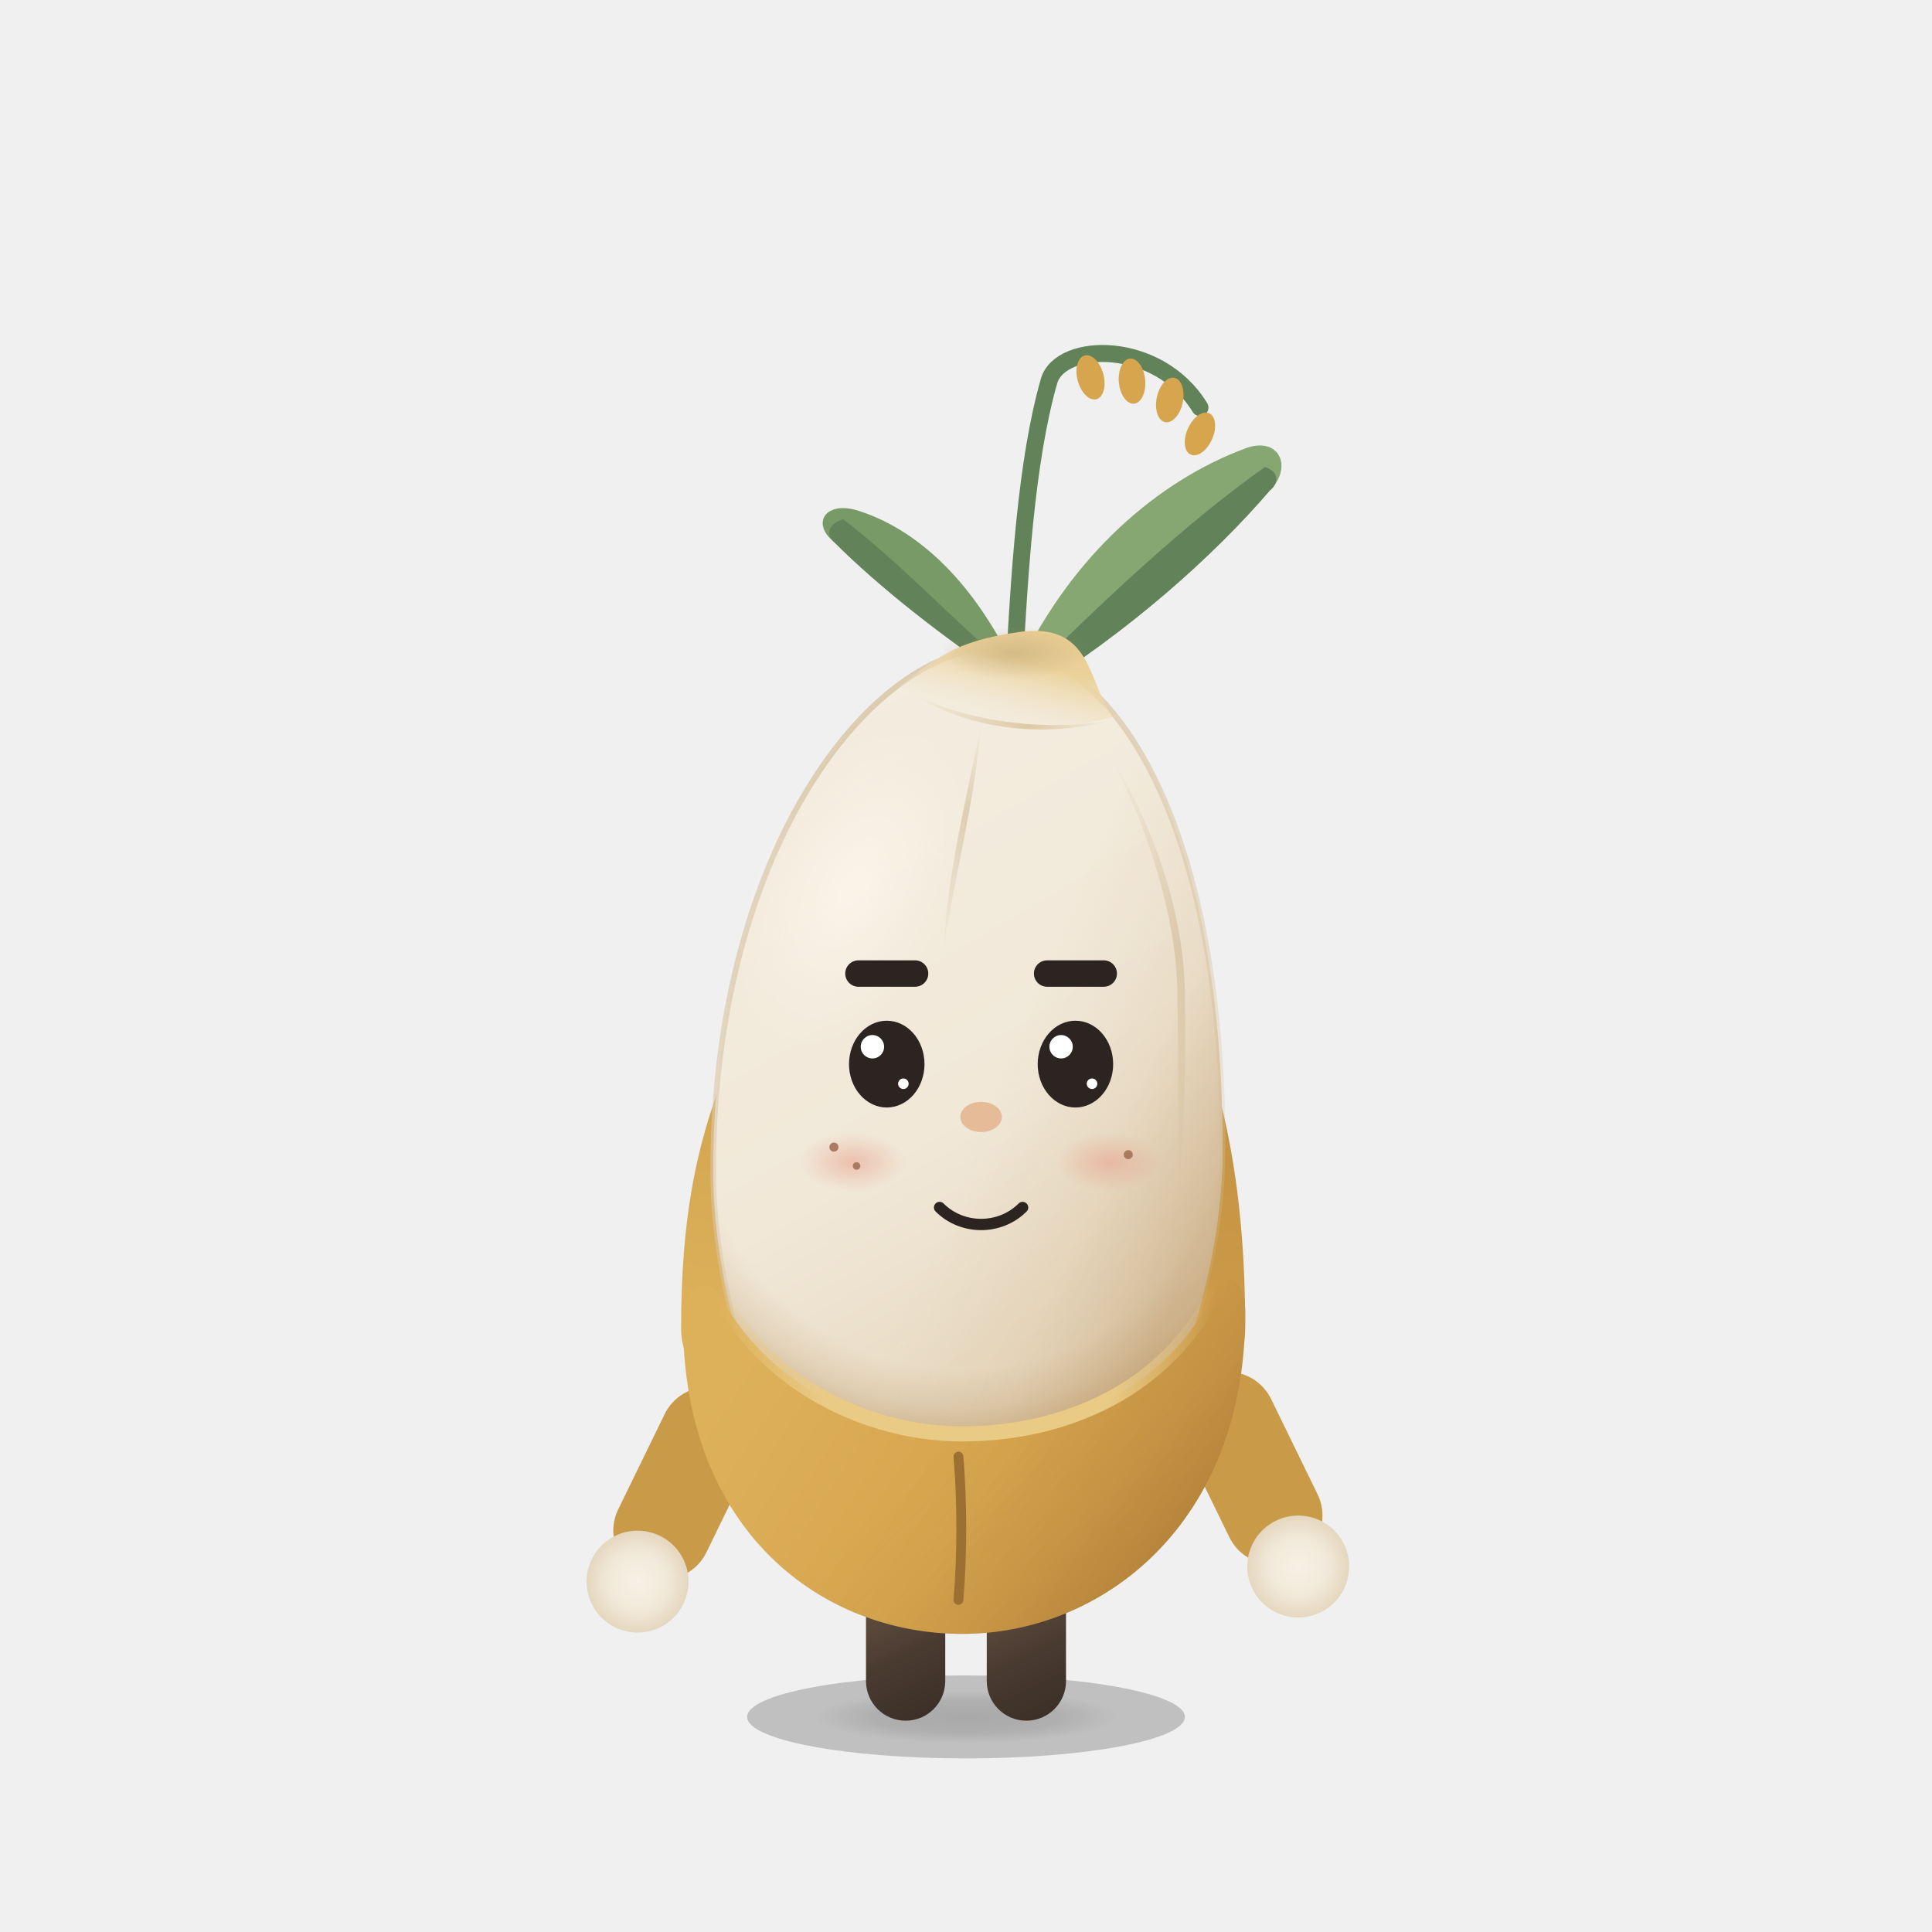
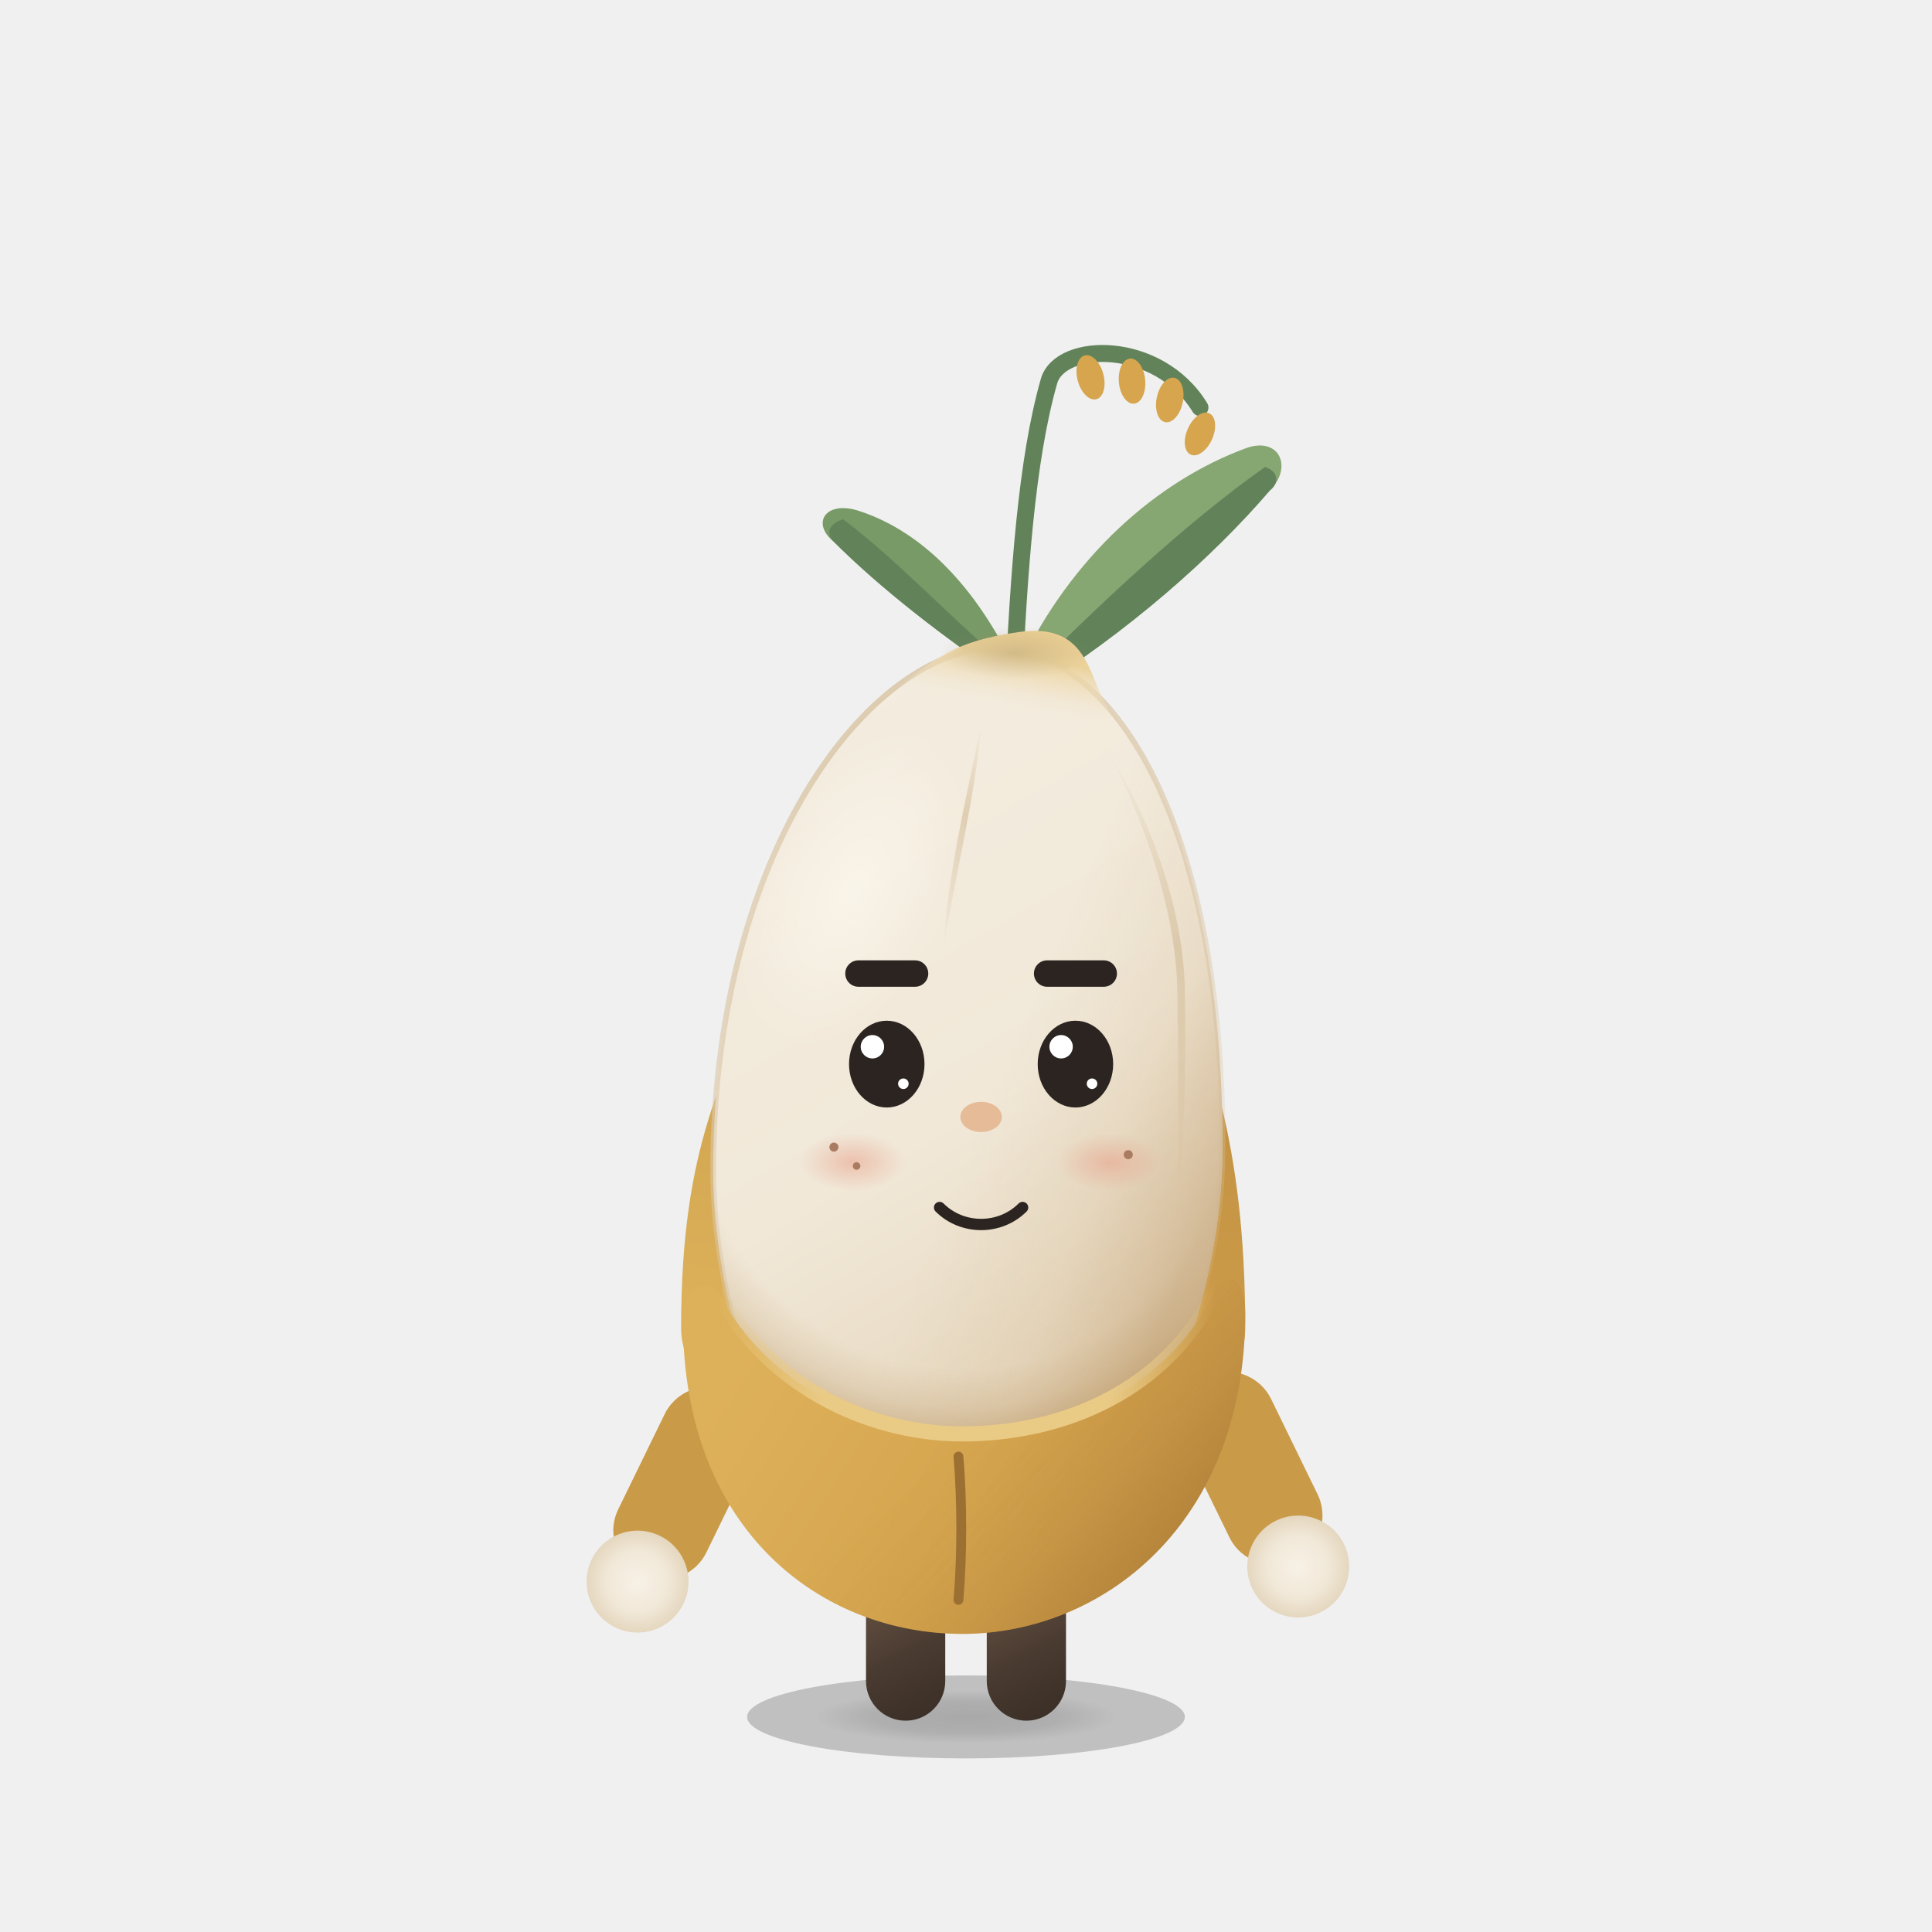
<svg xmlns="http://www.w3.org/2000/svg" viewBox="0 0 512 512" width="512" height="512" role="img" aria-label="น้องหอมทอง มาสคอต AMC">
  <defs>
    <linearGradient id="ht-grain" x1="-60" y1="-240" x2="68" y2="-20" gradientUnits="userSpaceOnUse">
      <stop offset="0" stop-color="#F4EDE0" />
      <stop offset=".5" stop-color="#F1E8D8" />
      <stop offset=".82" stop-color="#E6D7BE" />
      <stop offset="1" stop-color="#DCC9AC" />
    </linearGradient>
    <linearGradient id="ht-rim" x1="-70" y1="-235" x2="40" y2="-40" gradientUnits="userSpaceOnUse">
      <stop offset="0" stop-color="#D6C2A0" stop-opacity=".85" />
      <stop offset=".45" stop-color="#DCC9AC" stop-opacity=".6" />
      <stop offset="1" stop-color="#DCC9AC" stop-opacity="0" />
    </linearGradient>
    <linearGradient id="ht-head-shade" x1="8" y1="-135" x2="68" y2="-110" gradientUnits="userSpaceOnUse">
      <stop offset="0" stop-color="#CDB38A" stop-opacity="0" />
      <stop offset=".55" stop-color="#C9A97C" stop-opacity=".18" />
      <stop offset="1" stop-color="#BE9A6A" stop-opacity=".5" />
    </linearGradient>
    <radialGradient id="ht-head-ao" cx="-1" cy="-130" r="92" gradientUnits="userSpaceOnUse">
      <stop offset=".77" stop-color="#B8935F" stop-opacity="0" />
      <stop offset=".88" stop-color="#B8935F" stop-opacity=".2" />
      <stop offset="1" stop-color="#B8935F" stop-opacity=".6" />
    </radialGradient>
    <linearGradient id="ht-groove-a" x1="4" y1="-230" x2="-6" y2="-170" gradientUnits="userSpaceOnUse">
      <stop offset="0" stop-color="#C9AE84" stop-opacity="0" />
      <stop offset=".4" stop-color="#C9AE84" stop-opacity=".5" />
      <stop offset="1" stop-color="#C9AE84" stop-opacity="0" />
    </linearGradient>
    <linearGradient id="ht-groove-b" x1="38" y1="-222" x2="56" y2="-105" gradientUnits="userSpaceOnUse">
      <stop offset="0" stop-color="#C9AE84" stop-opacity="0" />
      <stop offset=".45" stop-color="#C9AE84" stop-opacity=".45" />
      <stop offset="1" stop-color="#C9AE84" stop-opacity="0" />
    </linearGradient>
-     <linearGradient id="ht-germ" x1="14" y1="-254" x2="8" y2="-230" gradientUnits="userSpaceOnUse">
+     <linearGradient id="ht-germ" x1="14" y1="-254" x2="10.5" y2="-234" gradientUnits="userSpaceOnUse">
      <stop offset="0" stop-color="#EBCF94" />
      <stop offset=".28" stop-color="#EBD29A" />
      <stop offset=".62" stop-color="#EFDDB8" stop-opacity=".565" />
      <stop offset="1" stop-color="#F1E8D8" stop-opacity="0" />
-     </linearGradient>
-     <linearGradient id="ht-germ-fold" x1="-14" y1="-238" x2="38" y2="-231" gradientUnits="userSpaceOnUse">
-       <stop offset="0" stop-color="#C9A972" stop-opacity="0" />
-       <stop offset=".6" stop-color="#C9A972" stop-opacity=".5" />
-       <stop offset="1" stop-color="#C9A972" stop-opacity="0" />
    </linearGradient>
    <radialGradient id="ht-sheen">
      <stop offset="0" stop-color="#FFFCF4" stop-opacity=".55" />
      <stop offset=".45" stop-color="#FFFCF4" stop-opacity=".3" />
      <stop offset="1" stop-color="#FFFCF4" stop-opacity="0" />
    </radialGradient>
    <radialGradient id="ht-sprout-ao">
      <stop offset="0" stop-color="#9C8660" stop-opacity=".3" />
      <stop offset=".55" stop-color="#9C8660" stop-opacity=".133" />
      <stop offset="1" stop-color="#9C8660" stop-opacity="0" />
    </radialGradient>
    <linearGradient id="ht-husk" x1="-56" y1="-70" x2="68" y2="10" gradientUnits="userSpaceOnUse">
      <stop offset="0" stop-color="#DDB15A" />
      <stop offset=".5" stop-color="#D6A54E" />
      <stop offset=".82" stop-color="#C49244" />
      <stop offset="1" stop-color="#B4833C" />
    </linearGradient>
    <linearGradient id="ht-husk-shade" x1="5" y1="-55" x2="66" y2="5" gradientUnits="userSpaceOnUse">
      <stop offset="0" stop-color="#A0722F" stop-opacity="0" />
      <stop offset=".5" stop-color="#A0722F" stop-opacity=".15" />
      <stop offset="1" stop-color="#A0722F" stop-opacity=".6" />
    </linearGradient>
    <linearGradient id="ht-lip" x1="-66" y1="-60" x2="66" y2="-60" gradientUnits="userSpaceOnUse">
      <stop offset="0" stop-color="#EACB86" stop-opacity="0" />
      <stop offset=".22" stop-color="#EACB86" />
      <stop offset=".78" stop-color="#EACB86" />
      <stop offset="1" stop-color="#EACB86" stop-opacity="0" />
    </linearGradient>
    <linearGradient id="ht-flap-l" x1="-66" y1="-70" x2="-54" y2="-150" gradientUnits="userSpaceOnUse">
      <stop offset="0" stop-color="#DDB15A" />
      <stop offset="1" stop-color="#D0A24E" />
    </linearGradient>
    <linearGradient id="ht-flap-r" x1="64" y1="-70" x2="54" y2="-158" gradientUnits="userSpaceOnUse">
      <stop offset="0" stop-color="#CC9B49" />
      <stop offset="1" stop-color="#BE8E40" />
    </linearGradient>
    <linearGradient id="ht-leg" x1="-10" y1="-20" x2="10" y2="20" gradientUnits="userSpaceOnUse">
      <stop offset="0" stop-color="#6E5847" />
      <stop offset=".55" stop-color="#4A3B31" />
      <stop offset="1" stop-color="#382D25" />
    </linearGradient>
    <radialGradient id="ht-mitt">
      <stop offset="0" stop-color="#F7F1E6" />
      <stop offset=".6" stop-color="#F1E8D8" />
      <stop offset="1" stop-color="#E5D7BF" />
    </radialGradient>
    <radialGradient id="ht-cheek">
      <stop offset="0" stop-color="#E8A08A" stop-opacity=".55" />
      <stop offset=".55" stop-color="#E8A08A" stop-opacity=".25" />
      <stop offset="1" stop-color="#E8A08A" stop-opacity="0" />
    </radialGradient>
    <radialGradient id="ht-contact-core">
      <stop offset="0" stop-color="#000" stop-opacity=".12" />
      <stop offset=".6" stop-color="#000" stop-opacity=".09" />
      <stop offset="1" stop-color="#000" stop-opacity="0" />
    </radialGradient>
    <path id="ht-grain-shape" d="M12-250C41.7-245.8 68-200 68-118C68-60 30 6-2 6C-34 6-67-58-67-112C-67-200-21.7-254.7 12-250Z" />
    <path id="ht-husk-shape" d="M74-74C74-18 36 11-1 11C-38 11-75-16-75-72C-75-80-69.26-84-65.3-79C-53.42-56-27-42-1-42C26.5-42 53.42-54 66.09-80C70.06-86 74-82 74-74Z" />
  </defs>
  <ellipse cx="256" cy="455" rx="58" ry="11" fill="#000" fill-opacity=".2" />
  <ellipse cx="256" cy="455" rx="40" ry="7" fill="url(#ht-contact-core)" />
  <g transform="translate(256 452)">
    <g transform="translate(-16 -16)">
      <rect x="-10.5" y="-20" width="21" height="40" rx="10.5" fill="url(#ht-leg)" />
    </g>
    <g transform="translate(16 -16)">
      <rect x="-10.5" y="-20" width="21" height="40" rx="10.5" fill="url(#ht-leg)" />
    </g>
    <g transform="translate(0 -30)">
      <path d="M-53.5-46C-64.8-50.1-75.5-58-75.5-70C-75.5-120-63.5-136-53.5-165C-52.5-167-52.5-165-51.5-162C-47.5-128-54.9-62-53.5-46Z" fill="url(#ht-flap-l)" />
      <path d="M52-46C63.3-50.1 74-58 74-70C74-120 64-143 54-172C53-174 53-172 52-169C48-132 53.4-62 52-46Z" fill="url(#ht-flap-r)" />
      <g transform="translate(-1 30)">
        <g transform="translate(14 -282) scale(1.2)">
          <path d="M-1 4C-10-14-22-25-35-29C-42-31-45-26-40-22C-30-12-16-1-1 9Z" fill="#789A66" />
          <path d="M-38-27C-41-26-42-24-40-22C-30-12-16-1-1 9C-1 8-1 7-1 6C-14-5-26-18-38-27Z" fill="#62835A" />
        </g>
        <path d="M13.5-268C15-300 17-330 23-351C26-361.5 52-362 63-344" fill="none" stroke="#62835A" stroke-width="4.5" stroke-linecap="round" />
        <g transform="translate(14 -282) scale(1.25)">
          <path d="M1 5C12-18 30-34 49-41C56-43.5 59-37 54-32C42-18 24-2 3 11Z" fill="#86A672" />
          <path d="M53-37C56-36 56-33.5 54-32C42-18 24-2 3 11C2 10 2 9 2 8C18-8 36-25 53-37Z" fill="#62835A" />
        </g>
        <g transform="translate(23 -351)" fill="#D6A54E">
          <ellipse rx="3.5" ry="6" transform="translate(11 -1) rotate(-15)" />
          <ellipse rx="3.5" ry="6" transform="translate(22 0) rotate(-5)" />
          <ellipse rx="3.5" ry="6" transform="translate(32 5) rotate(12)" />
          <ellipse rx="3.5" ry="6" transform="translate(40 14) rotate(24)" />
        </g>
      </g>
      <g transform="translate(67 -50) rotate(64)">
        <rect x="-8" y="-13" width="54" height="26" rx="13" fill="#C99A48" />
        <circle cx="48" r="13.5" fill="url(#ht-mitt)" />
      </g>
      <g transform="translate(-66 -46) rotate(116)">
        <rect x="-8" y="-13" width="54" height="26" rx="13" fill="#C99A48" />
        <circle cx="48" r="13.5" fill="url(#ht-mitt)" />
      </g>
      <use href="#ht-grain-shape" fill="url(#ht-grain)" stroke="url(#ht-rim)" stroke-width="1.5" />
      <use href="#ht-grain-shape" fill="url(#ht-head-shade)" />
      <path d="M68-118C68-60 30 6-2 6C-34 6-67-58-67-112Z" fill="url(#ht-head-ao)" />
      <path d="M38-222C50-203 57.5-180 58-160C58.3-140 58-120 56-105C56.4-120 56.3-140 56-160C55.5-180 48-203 38-222Z" fill="url(#ht-groove-b)" />
      <path d="M4-230C0-210-5-190-6-170C-3-190 2.4-210 4-230Z" fill="url(#ht-groove-a)" />
      <path d="M39-232C32.2-240.7 33.8-257.3 14-254.5C-3.8-252-8.3-247-18-240C-.7-230 17.7-226.3 39-232Z" fill="url(#ht-germ)" />
      <g transform="translate(13 -249) scale(1 .35)">
        <circle r="20" fill="url(#ht-sprout-ao)" />
      </g>
      <g transform="translate(-30 -186) rotate(28) scale(1 1.75)">
        <circle r="26" fill="url(#ht-sheen)" />
      </g>
-       <path d="M-14-238C0-231 20-228 38-231C20-226.2 0-229-14-238Z" fill="url(#ht-germ-fold)" />
      <g transform="translate(4 -130)">
        <g transform="translate(-34 16) scale(1 .55)">
          <circle r="14" fill="url(#ht-cheek)" />
        </g>
        <g transform="translate(34 16) scale(1 .55)">
          <circle r="14" fill="url(#ht-cheek)" />
        </g>
        <g fill="#A97C62">
          <circle cx="-39" cy="12" r="1.2" />
          <circle cx="-33" cy="17" r="1" />
          <circle cx="39" cy="14" r="1.2" />
        </g>
        <rect x="-36" y="-37.5" width="22" height="7" rx="3.5" fill="#2B2421" />
        <rect x="14" y="-37.5" width="22" height="7" rx="3.5" fill="#2B2421" />
        <ellipse cx="-25" cy="-10" rx="10" ry="11.5" fill="#2B2421" />
        <ellipse cx="25" cy="-10" rx="10" ry="11.5" fill="#2B2421" />
        <g fill="#fff">
          <circle cx="-28.8" cy="-14.6" r="3.1" />
          <circle cx="21.2" cy="-14.6" r="3.1" />
          <circle cx="-20.6" cy="-4.8" r="1.4" />
          <circle cx="29.4" cy="-4.8" r="1.4" />
        </g>
        <ellipse cy="4" rx="5.5" ry="4" fill="#E6BB98" />
        <path d="M-11 28C-5 34 5 34 11 28" fill="none" stroke="#2B2421" stroke-width="3" stroke-linecap="round" />
      </g>
      <use href="#ht-husk-shape" fill="url(#ht-husk)" />
      <use href="#ht-husk-shape" fill="url(#ht-husk-shade)" />
      <path d="M-2-36C-1-24-1-10-2 2" fill="none" stroke="#9C6F33" stroke-width="2.6" stroke-linecap="round" />
      <path d="M-65.3-79C-53.42-56-27-42-1-42C26.5-42 53.42-54 66.09-80" fill="none" stroke="url(#ht-lip)" stroke-width="4" stroke-linecap="round" />
    </g>
  </g>
</svg>
